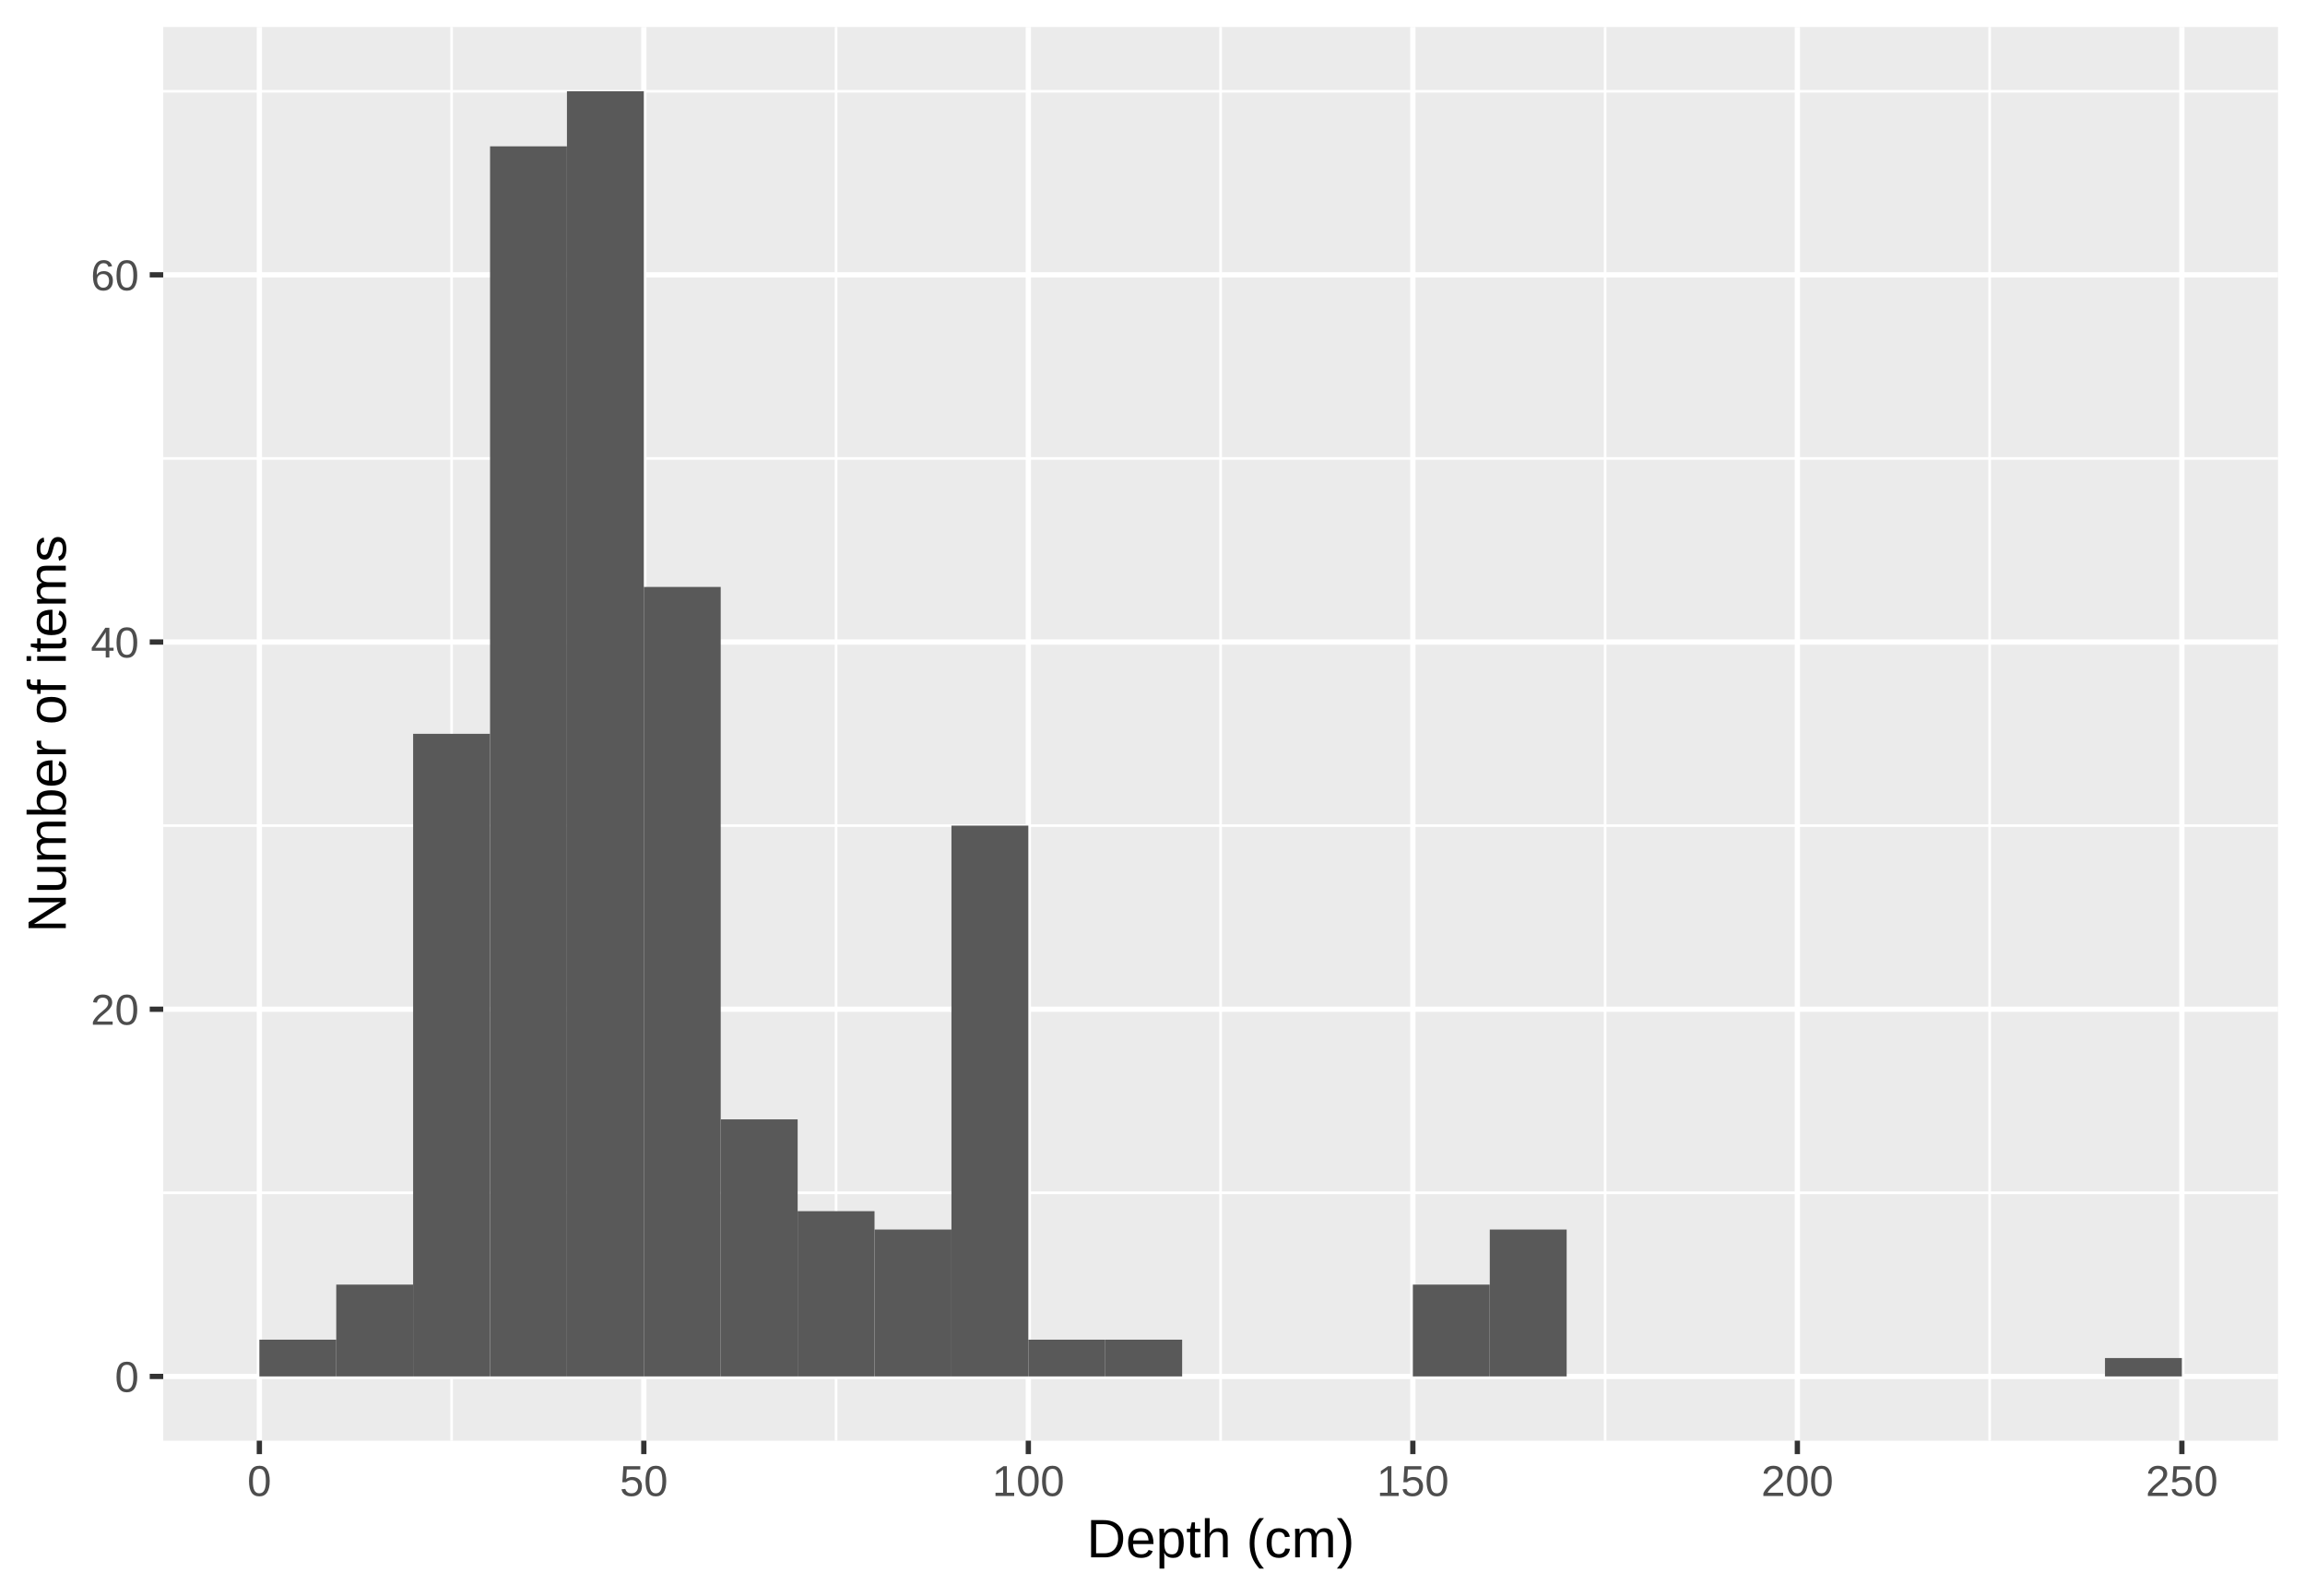
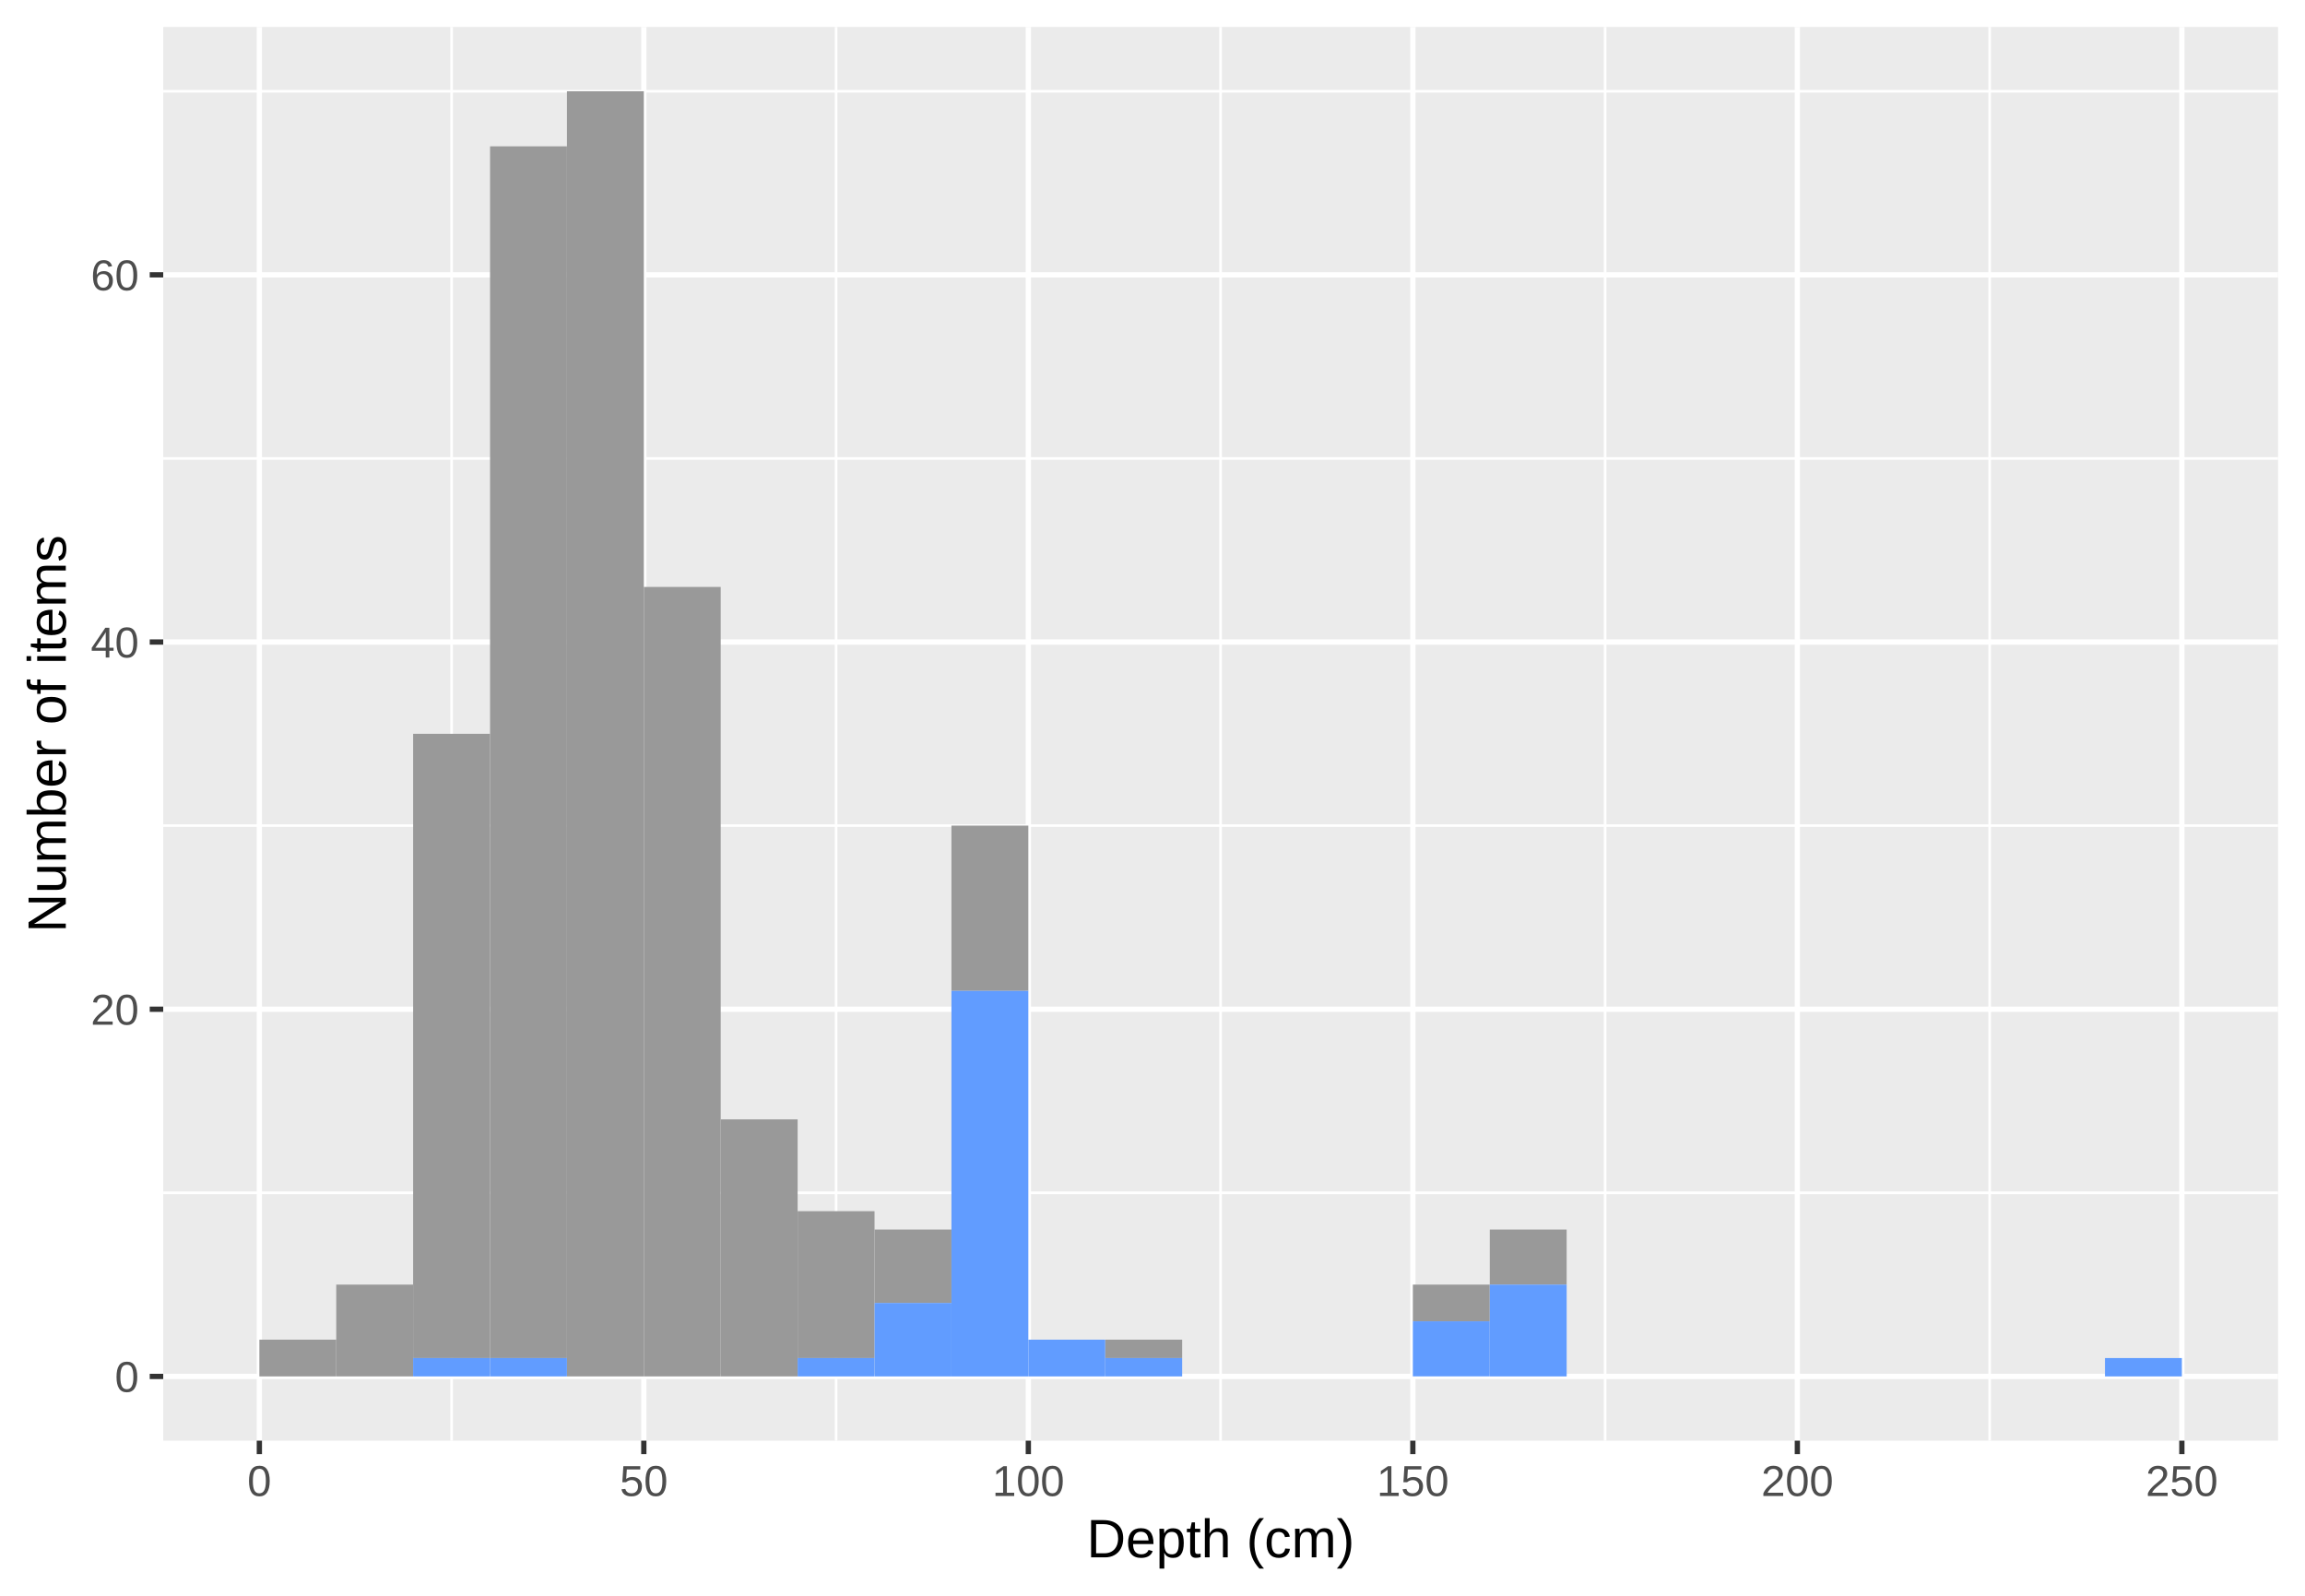
<svg xmlns="http://www.w3.org/2000/svg" class="svglite" width="468.00pt" height="324.00pt" viewBox="0 0 468.00 324.00">
  <defs>
    <style type="text/css">
    .svglite line, .svglite polyline, .svglite polygon, .svglite path, .svglite rect, .svglite circle {
      fill: none;
      stroke: #000000;
      stroke-linecap: round;
      stroke-linejoin: round;
      stroke-miterlimit: 10.00;
    }
    .svglite text {
      white-space: pre;
    }
  </style>
  </defs>
  <rect width="100%" height="100%" style="stroke: none; fill: #FFFFFF;" />
  <defs>
    <clipPath id="cpMC4wMHw0NjguMDB8MC4wMHwzMjQuMDA=">
      <rect x="0.00" y="0.00" width="468.00" height="324.00" />
    </clipPath>
  </defs>
  <g clip-path="url(#cpMC4wMHw0NjguMDB8MC4wMHwzMjQuMDA=)">
    <rect x="0.00" y="0.00" width="468.00" height="324.00" style="stroke-width: 1.07; stroke: #FFFFFF; fill: #FFFFFF;" />
  </g>
  <defs>
    <clipPath id="cpMzMuMTR8NDYyLjUyfDUuNDh8MjkyLjUw">
      <rect x="33.14" y="5.48" width="429.38" height="287.02" />
    </clipPath>
  </defs>
  <g clip-path="url(#cpMzMuMTR8NDYyLjUyfDUuNDh8MjkyLjUw)">
    <rect x="33.14" y="5.48" width="429.38" height="287.02" style="stroke-width: 1.07; stroke: none; fill: #EBEBEB;" />
    <polyline points="33.14,242.18 462.52,242.18 " style="stroke-width: 0.53; stroke: #FFFFFF; stroke-linecap: butt;" />
    <polyline points="33.14,167.63 462.52,167.63 " style="stroke-width: 0.53; stroke: #FFFFFF; stroke-linecap: butt;" />
    <polyline points="33.14,93.08 462.52,93.08 " style="stroke-width: 0.53; stroke: #FFFFFF; stroke-linecap: butt;" />
    <polyline points="33.14,18.53 462.52,18.53 " style="stroke-width: 0.53; stroke: #FFFFFF; stroke-linecap: butt;" />
    <polyline points="91.69,292.50 91.69,5.48 " style="stroke-width: 0.53; stroke: #FFFFFF; stroke-linecap: butt;" />
    <polyline points="169.76,292.50 169.76,5.48 " style="stroke-width: 0.53; stroke: #FFFFFF; stroke-linecap: butt;" />
    <polyline points="247.83,292.50 247.83,5.48 " style="stroke-width: 0.53; stroke: #FFFFFF; stroke-linecap: butt;" />
    <polyline points="325.90,292.50 325.90,5.48 " style="stroke-width: 0.53; stroke: #FFFFFF; stroke-linecap: butt;" />
    <polyline points="403.97,292.50 403.97,5.48 " style="stroke-width: 0.53; stroke: #FFFFFF; stroke-linecap: butt;" />
    <polyline points="33.14,279.46 462.52,279.46 " style="stroke-width: 1.07; stroke: #FFFFFF; stroke-linecap: butt;" />
    <polyline points="33.14,204.91 462.52,204.91 " style="stroke-width: 1.07; stroke: #FFFFFF; stroke-linecap: butt;" />
    <polyline points="33.14,130.35 462.52,130.35 " style="stroke-width: 1.07; stroke: #FFFFFF; stroke-linecap: butt;" />
    <polyline points="33.14,55.80 462.52,55.80 " style="stroke-width: 1.07; stroke: #FFFFFF; stroke-linecap: butt;" />
    <polyline points="52.66,292.50 52.66,5.48 " style="stroke-width: 1.07; stroke: #FFFFFF; stroke-linecap: butt;" />
    <polyline points="130.72,292.50 130.72,5.48 " style="stroke-width: 1.07; stroke: #FFFFFF; stroke-linecap: butt;" />
    <polyline points="208.79,292.50 208.79,5.48 " style="stroke-width: 1.07; stroke: #FFFFFF; stroke-linecap: butt;" />
    <polyline points="286.86,292.50 286.86,5.48 " style="stroke-width: 1.07; stroke: #FFFFFF; stroke-linecap: butt;" />
    <polyline points="364.93,292.50 364.93,5.48 " style="stroke-width: 1.07; stroke: #FFFFFF; stroke-linecap: butt;" />
    <polyline points="443.00,292.50 443.00,5.48 " style="stroke-width: 1.07; stroke: #FFFFFF; stroke-linecap: butt;" />
-     <rect x="52.66" y="272.00" width="15.61" height="7.46" style="stroke-width: 1.07; stroke: none; stroke-linecap: butt; stroke-linejoin: miter; fill: #595959;" />
-     <rect x="68.27" y="260.82" width="15.61" height="18.64" style="stroke-width: 1.07; stroke: none; stroke-linecap: butt; stroke-linejoin: miter; fill: #595959;" />
-     <rect x="83.88" y="148.99" width="15.61" height="130.47" style="stroke-width: 1.07; stroke: none; stroke-linecap: butt; stroke-linejoin: miter; fill: #595959;" />
-     <rect x="99.50" y="29.71" width="15.61" height="249.75" style="stroke-width: 1.07; stroke: none; stroke-linecap: butt; stroke-linejoin: miter; fill: #595959;" />
-     <rect x="115.11" y="18.53" width="15.61" height="260.93" style="stroke-width: 1.07; stroke: none; stroke-linecap: butt; stroke-linejoin: miter; fill: #595959;" />
-     <rect x="130.72" y="119.17" width="15.61" height="160.29" style="stroke-width: 1.07; stroke: none; stroke-linecap: butt; stroke-linejoin: miter; fill: #595959;" />
-     <rect x="146.34" y="227.27" width="15.61" height="52.19" style="stroke-width: 1.07; stroke: none; stroke-linecap: butt; stroke-linejoin: miter; fill: #595959;" />
-     <rect x="161.95" y="245.91" width="15.61" height="33.55" style="stroke-width: 1.07; stroke: none; stroke-linecap: butt; stroke-linejoin: miter; fill: #595959;" />
-     <rect x="177.57" y="249.64" width="15.61" height="29.82" style="stroke-width: 1.07; stroke: none; stroke-linecap: butt; stroke-linejoin: miter; fill: #595959;" />
-     <rect x="193.18" y="167.63" width="15.61" height="111.83" style="stroke-width: 1.07; stroke: none; stroke-linecap: butt; stroke-linejoin: miter; fill: #595959;" />
-     <rect x="208.79" y="272.00" width="15.61" height="7.46" style="stroke-width: 1.07; stroke: none; stroke-linecap: butt; stroke-linejoin: miter; fill: #595959;" />
-     <rect x="224.41" y="272.00" width="15.61" height="7.46" style="stroke-width: 1.07; stroke: none; stroke-linecap: butt; stroke-linejoin: miter; fill: #595959;" />
-     <rect x="240.02" y="279.46" width="15.61" height="0.00" style="stroke-width: 1.07; stroke: none; stroke-linecap: butt; stroke-linejoin: miter; fill: #595959;" />
-     <rect x="255.64" y="279.46" width="15.61" height="0.00" style="stroke-width: 1.07; stroke: none; stroke-linecap: butt; stroke-linejoin: miter; fill: #595959;" />
-     <rect x="271.25" y="279.46" width="15.61" height="0.00" style="stroke-width: 1.07; stroke: none; stroke-linecap: butt; stroke-linejoin: miter; fill: #595959;" />
-     <rect x="286.86" y="260.82" width="15.61" height="18.64" style="stroke-width: 1.07; stroke: none; stroke-linecap: butt; stroke-linejoin: miter; fill: #595959;" />
-     <rect x="302.48" y="249.64" width="15.61" height="29.82" style="stroke-width: 1.07; stroke: none; stroke-linecap: butt; stroke-linejoin: miter; fill: #595959;" />
-     <rect x="318.09" y="279.46" width="15.61" height="0.00" style="stroke-width: 1.07; stroke: none; stroke-linecap: butt; stroke-linejoin: miter; fill: #595959;" />
-     <rect x="333.71" y="279.46" width="15.61" height="0.00" style="stroke-width: 1.07; stroke: none; stroke-linecap: butt; stroke-linejoin: miter; fill: #595959;" />
-     <rect x="349.32" y="279.46" width="15.61" height="0.00" style="stroke-width: 1.07; stroke: none; stroke-linecap: butt; stroke-linejoin: miter; fill: #595959;" />
-     <rect x="364.93" y="279.46" width="15.61" height="0.00" style="stroke-width: 1.07; stroke: none; stroke-linecap: butt; stroke-linejoin: miter; fill: #595959;" />
-     <rect x="380.55" y="279.46" width="15.61" height="0.00" style="stroke-width: 1.07; stroke: none; stroke-linecap: butt; stroke-linejoin: miter; fill: #595959;" />
-     <rect x="396.16" y="279.46" width="15.61" height="0.00" style="stroke-width: 1.07; stroke: none; stroke-linecap: butt; stroke-linejoin: miter; fill: #595959;" />
-     <rect x="411.78" y="279.46" width="15.61" height="0.00" style="stroke-width: 1.07; stroke: none; stroke-linecap: butt; stroke-linejoin: miter; fill: #595959;" />
-     <rect x="427.39" y="275.73" width="15.61" height="3.73" style="stroke-width: 1.07; stroke: none; stroke-linecap: butt; stroke-linejoin: miter; fill: #595959;" />
+     <rect x="52.66" y="272.00" width="15.61" height="7.46" style="stroke-width: 1.07; stroke: none; stroke-linecap: butt; stroke-linejoin: miter; fill: #999999;" />
+     <rect x="68.27" y="260.82" width="15.61" height="18.64" style="stroke-width: 1.07; stroke: none; stroke-linecap: butt; stroke-linejoin: miter; fill: #999999;" />
+     <rect x="83.88" y="148.99" width="15.61" height="126.74" style="stroke-width: 1.07; stroke: none; stroke-linecap: butt; stroke-linejoin: miter; fill: #999999;" />
+     <rect x="99.50" y="29.71" width="15.61" height="246.02" style="stroke-width: 1.07; stroke: none; stroke-linecap: butt; stroke-linejoin: miter; fill: #999999;" />
+     <rect x="115.11" y="18.53" width="15.61" height="260.93" style="stroke-width: 1.07; stroke: none; stroke-linecap: butt; stroke-linejoin: miter; fill: #999999;" />
+     <rect x="130.72" y="119.17" width="15.61" height="160.29" style="stroke-width: 1.07; stroke: none; stroke-linecap: butt; stroke-linejoin: miter; fill: #999999;" />
+     <rect x="146.34" y="227.27" width="15.61" height="52.19" style="stroke-width: 1.07; stroke: none; stroke-linecap: butt; stroke-linejoin: miter; fill: #999999;" />
+     <rect x="161.95" y="245.91" width="15.61" height="29.82" style="stroke-width: 1.07; stroke: none; stroke-linecap: butt; stroke-linejoin: miter; fill: #999999;" />
+     <rect x="177.57" y="249.64" width="15.61" height="14.91" style="stroke-width: 1.07; stroke: none; stroke-linecap: butt; stroke-linejoin: miter; fill: #999999;" />
+     <rect x="193.18" y="167.63" width="15.61" height="33.55" style="stroke-width: 1.07; stroke: none; stroke-linecap: butt; stroke-linejoin: miter; fill: #999999;" />
+     <rect x="208.79" y="272.00" width="15.61" height="0.00" style="stroke-width: 1.07; stroke: none; stroke-linecap: butt; stroke-linejoin: miter; fill: #999999;" />
+     <rect x="224.41" y="272.00" width="15.61" height="3.73" style="stroke-width: 1.07; stroke: none; stroke-linecap: butt; stroke-linejoin: miter; fill: #999999;" />
+     <rect x="240.02" y="279.46" width="15.61" height="0.00" style="stroke-width: 1.07; stroke: none; stroke-linecap: butt; stroke-linejoin: miter; fill: #999999;" />
+     <rect x="255.64" y="279.46" width="15.61" height="0.00" style="stroke-width: 1.07; stroke: none; stroke-linecap: butt; stroke-linejoin: miter; fill: #999999;" />
+     <rect x="271.25" y="279.46" width="15.61" height="0.00" style="stroke-width: 1.07; stroke: none; stroke-linecap: butt; stroke-linejoin: miter; fill: #999999;" />
+     <rect x="286.86" y="260.82" width="15.61" height="7.46" style="stroke-width: 1.07; stroke: none; stroke-linecap: butt; stroke-linejoin: miter; fill: #999999;" />
+     <rect x="302.48" y="249.64" width="15.61" height="11.18" style="stroke-width: 1.07; stroke: none; stroke-linecap: butt; stroke-linejoin: miter; fill: #999999;" />
+     <rect x="318.09" y="279.46" width="15.61" height="0.00" style="stroke-width: 1.07; stroke: none; stroke-linecap: butt; stroke-linejoin: miter; fill: #999999;" />
+     <rect x="333.71" y="279.46" width="15.61" height="0.00" style="stroke-width: 1.07; stroke: none; stroke-linecap: butt; stroke-linejoin: miter; fill: #999999;" />
+     <rect x="349.32" y="279.46" width="15.61" height="0.00" style="stroke-width: 1.07; stroke: none; stroke-linecap: butt; stroke-linejoin: miter; fill: #999999;" />
+     <rect x="364.93" y="279.46" width="15.61" height="0.00" style="stroke-width: 1.07; stroke: none; stroke-linecap: butt; stroke-linejoin: miter; fill: #999999;" />
+     <rect x="380.55" y="279.46" width="15.61" height="0.00" style="stroke-width: 1.07; stroke: none; stroke-linecap: butt; stroke-linejoin: miter; fill: #999999;" />
+     <rect x="396.16" y="279.46" width="15.61" height="0.00" style="stroke-width: 1.07; stroke: none; stroke-linecap: butt; stroke-linejoin: miter; fill: #999999;" />
+     <rect x="411.78" y="279.46" width="15.61" height="0.00" style="stroke-width: 1.07; stroke: none; stroke-linecap: butt; stroke-linejoin: miter; fill: #999999;" />
+     <rect x="427.39" y="275.73" width="15.61" height="0.00" style="stroke-width: 1.07; stroke: none; stroke-linecap: butt; stroke-linejoin: miter; fill: #999999;" />
+     <rect x="52.66" y="279.46" width="15.61" height="0.00" style="stroke-width: 1.07; stroke: none; stroke-linecap: butt; stroke-linejoin: miter; fill: #619CFF;" />
+     <rect x="68.27" y="279.46" width="15.61" height="0.00" style="stroke-width: 1.07; stroke: none; stroke-linecap: butt; stroke-linejoin: miter; fill: #619CFF;" />
+     <rect x="83.88" y="275.73" width="15.61" height="3.73" style="stroke-width: 1.07; stroke: none; stroke-linecap: butt; stroke-linejoin: miter; fill: #619CFF;" />
+     <rect x="99.50" y="275.73" width="15.61" height="3.73" style="stroke-width: 1.07; stroke: none; stroke-linecap: butt; stroke-linejoin: miter; fill: #619CFF;" />
+     <rect x="115.11" y="279.46" width="15.61" height="0.00" style="stroke-width: 1.07; stroke: none; stroke-linecap: butt; stroke-linejoin: miter; fill: #619CFF;" />
+     <rect x="130.72" y="279.46" width="15.61" height="0.00" style="stroke-width: 1.07; stroke: none; stroke-linecap: butt; stroke-linejoin: miter; fill: #619CFF;" />
+     <rect x="146.34" y="279.46" width="15.61" height="0.00" style="stroke-width: 1.07; stroke: none; stroke-linecap: butt; stroke-linejoin: miter; fill: #619CFF;" />
+     <rect x="161.95" y="275.73" width="15.61" height="3.73" style="stroke-width: 1.07; stroke: none; stroke-linecap: butt; stroke-linejoin: miter; fill: #619CFF;" />
+     <rect x="177.57" y="264.55" width="15.61" height="14.91" style="stroke-width: 1.07; stroke: none; stroke-linecap: butt; stroke-linejoin: miter; fill: #619CFF;" />
+     <rect x="193.18" y="201.18" width="15.61" height="78.28" style="stroke-width: 1.07; stroke: none; stroke-linecap: butt; stroke-linejoin: miter; fill: #619CFF;" />
+     <rect x="208.79" y="272.00" width="15.61" height="7.46" style="stroke-width: 1.07; stroke: none; stroke-linecap: butt; stroke-linejoin: miter; fill: #619CFF;" />
+     <rect x="224.41" y="275.73" width="15.61" height="3.73" style="stroke-width: 1.07; stroke: none; stroke-linecap: butt; stroke-linejoin: miter; fill: #619CFF;" />
+     <rect x="240.02" y="279.46" width="15.61" height="0.00" style="stroke-width: 1.07; stroke: none; stroke-linecap: butt; stroke-linejoin: miter; fill: #619CFF;" />
+     <rect x="255.64" y="279.46" width="15.61" height="0.00" style="stroke-width: 1.07; stroke: none; stroke-linecap: butt; stroke-linejoin: miter; fill: #619CFF;" />
+     <rect x="271.25" y="279.46" width="15.61" height="0.00" style="stroke-width: 1.07; stroke: none; stroke-linecap: butt; stroke-linejoin: miter; fill: #619CFF;" />
+     <rect x="286.86" y="268.27" width="15.61" height="11.18" style="stroke-width: 1.07; stroke: none; stroke-linecap: butt; stroke-linejoin: miter; fill: #619CFF;" />
+     <rect x="302.48" y="260.82" width="15.61" height="18.64" style="stroke-width: 1.07; stroke: none; stroke-linecap: butt; stroke-linejoin: miter; fill: #619CFF;" />
+     <rect x="318.09" y="279.46" width="15.61" height="0.00" style="stroke-width: 1.07; stroke: none; stroke-linecap: butt; stroke-linejoin: miter; fill: #619CFF;" />
+     <rect x="333.71" y="279.46" width="15.61" height="0.00" style="stroke-width: 1.07; stroke: none; stroke-linecap: butt; stroke-linejoin: miter; fill: #619CFF;" />
+     <rect x="349.32" y="279.46" width="15.61" height="0.00" style="stroke-width: 1.07; stroke: none; stroke-linecap: butt; stroke-linejoin: miter; fill: #619CFF;" />
+     <rect x="364.93" y="279.46" width="15.61" height="0.00" style="stroke-width: 1.07; stroke: none; stroke-linecap: butt; stroke-linejoin: miter; fill: #619CFF;" />
+     <rect x="380.55" y="279.46" width="15.61" height="0.00" style="stroke-width: 1.07; stroke: none; stroke-linecap: butt; stroke-linejoin: miter; fill: #619CFF;" />
+     <rect x="396.16" y="279.46" width="15.61" height="0.00" style="stroke-width: 1.07; stroke: none; stroke-linecap: butt; stroke-linejoin: miter; fill: #619CFF;" />
+     <rect x="411.78" y="279.46" width="15.61" height="0.00" style="stroke-width: 1.07; stroke: none; stroke-linecap: butt; stroke-linejoin: miter; fill: #619CFF;" />
+     <rect x="427.39" y="275.73" width="15.61" height="3.73" style="stroke-width: 1.07; stroke: none; stroke-linecap: butt; stroke-linejoin: miter; fill: #619CFF;" />
  </g>
  <g clip-path="url(#cpMC4wMHw0NjguMDB8MC4wMHwzMjQuMDA=)">
    <text x="28.21" y="282.61" text-anchor="end" style="font-size: 8.80px;fill: #4D4D4D; font-family: &quot;Arial&quot;;" textLength="4.90px" lengthAdjust="spacingAndGlyphs">0</text>
    <text x="28.21" y="208.06" text-anchor="end" style="font-size: 8.80px;fill: #4D4D4D; font-family: &quot;Arial&quot;;" textLength="9.79px" lengthAdjust="spacingAndGlyphs">20</text>
    <text x="28.21" y="133.50" text-anchor="end" style="font-size: 8.80px;fill: #4D4D4D; font-family: &quot;Arial&quot;;" textLength="9.79px" lengthAdjust="spacingAndGlyphs">40</text>
    <text x="28.21" y="58.95" text-anchor="end" style="font-size: 8.80px;fill: #4D4D4D; font-family: &quot;Arial&quot;;" textLength="9.79px" lengthAdjust="spacingAndGlyphs">60</text>
    <polyline points="30.40,279.46 33.14,279.46 " style="stroke-width: 1.07; stroke: #333333; stroke-linecap: butt;" />
    <polyline points="30.40,204.91 33.14,204.91 " style="stroke-width: 1.07; stroke: #333333; stroke-linecap: butt;" />
    <polyline points="30.40,130.35 33.14,130.35 " style="stroke-width: 1.07; stroke: #333333; stroke-linecap: butt;" />
    <polyline points="30.40,55.80 33.14,55.80 " style="stroke-width: 1.07; stroke: #333333; stroke-linecap: butt;" />
    <polyline points="52.66,295.24 52.66,292.50 " style="stroke-width: 1.07; stroke: #333333; stroke-linecap: butt;" />
    <polyline points="130.72,295.24 130.72,292.50 " style="stroke-width: 1.07; stroke: #333333; stroke-linecap: butt;" />
    <polyline points="208.79,295.24 208.79,292.50 " style="stroke-width: 1.07; stroke: #333333; stroke-linecap: butt;" />
    <polyline points="286.86,295.24 286.86,292.50 " style="stroke-width: 1.07; stroke: #333333; stroke-linecap: butt;" />
    <polyline points="364.93,295.24 364.93,292.50 " style="stroke-width: 1.07; stroke: #333333; stroke-linecap: butt;" />
    <polyline points="443.00,295.24 443.00,292.50 " style="stroke-width: 1.07; stroke: #333333; stroke-linecap: butt;" />
    <text x="52.66" y="303.74" text-anchor="middle" style="font-size: 8.80px;fill: #4D4D4D; font-family: &quot;Arial&quot;;" textLength="4.90px" lengthAdjust="spacingAndGlyphs">0</text>
    <text x="130.72" y="303.74" text-anchor="middle" style="font-size: 8.80px;fill: #4D4D4D; font-family: &quot;Arial&quot;;" textLength="9.79px" lengthAdjust="spacingAndGlyphs">50</text>
    <text x="208.79" y="303.74" text-anchor="middle" style="font-size: 8.80px;fill: #4D4D4D; font-family: &quot;Arial&quot;;" textLength="14.69px" lengthAdjust="spacingAndGlyphs">100</text>
    <text x="286.86" y="303.74" text-anchor="middle" style="font-size: 8.80px;fill: #4D4D4D; font-family: &quot;Arial&quot;;" textLength="14.69px" lengthAdjust="spacingAndGlyphs">150</text>
    <text x="364.93" y="303.74" text-anchor="middle" style="font-size: 8.80px;fill: #4D4D4D; font-family: &quot;Arial&quot;;" textLength="14.69px" lengthAdjust="spacingAndGlyphs">200</text>
    <text x="443.00" y="303.74" text-anchor="middle" style="font-size: 8.80px;fill: #4D4D4D; font-family: &quot;Arial&quot;;" textLength="14.69px" lengthAdjust="spacingAndGlyphs">250</text>
    <text x="247.83" y="316.20" text-anchor="middle" style="font-size: 11.00px; font-family: &quot;Arial&quot;;" textLength="54.42px" lengthAdjust="spacingAndGlyphs">Depth (cm)</text>
    <text transform="translate(13.36,148.99) rotate(-90)" text-anchor="middle" style="font-size: 11.00px; font-family: &quot;Arial&quot;;" textLength="80.72px" lengthAdjust="spacingAndGlyphs">Number of items</text>
  </g>
</svg>
